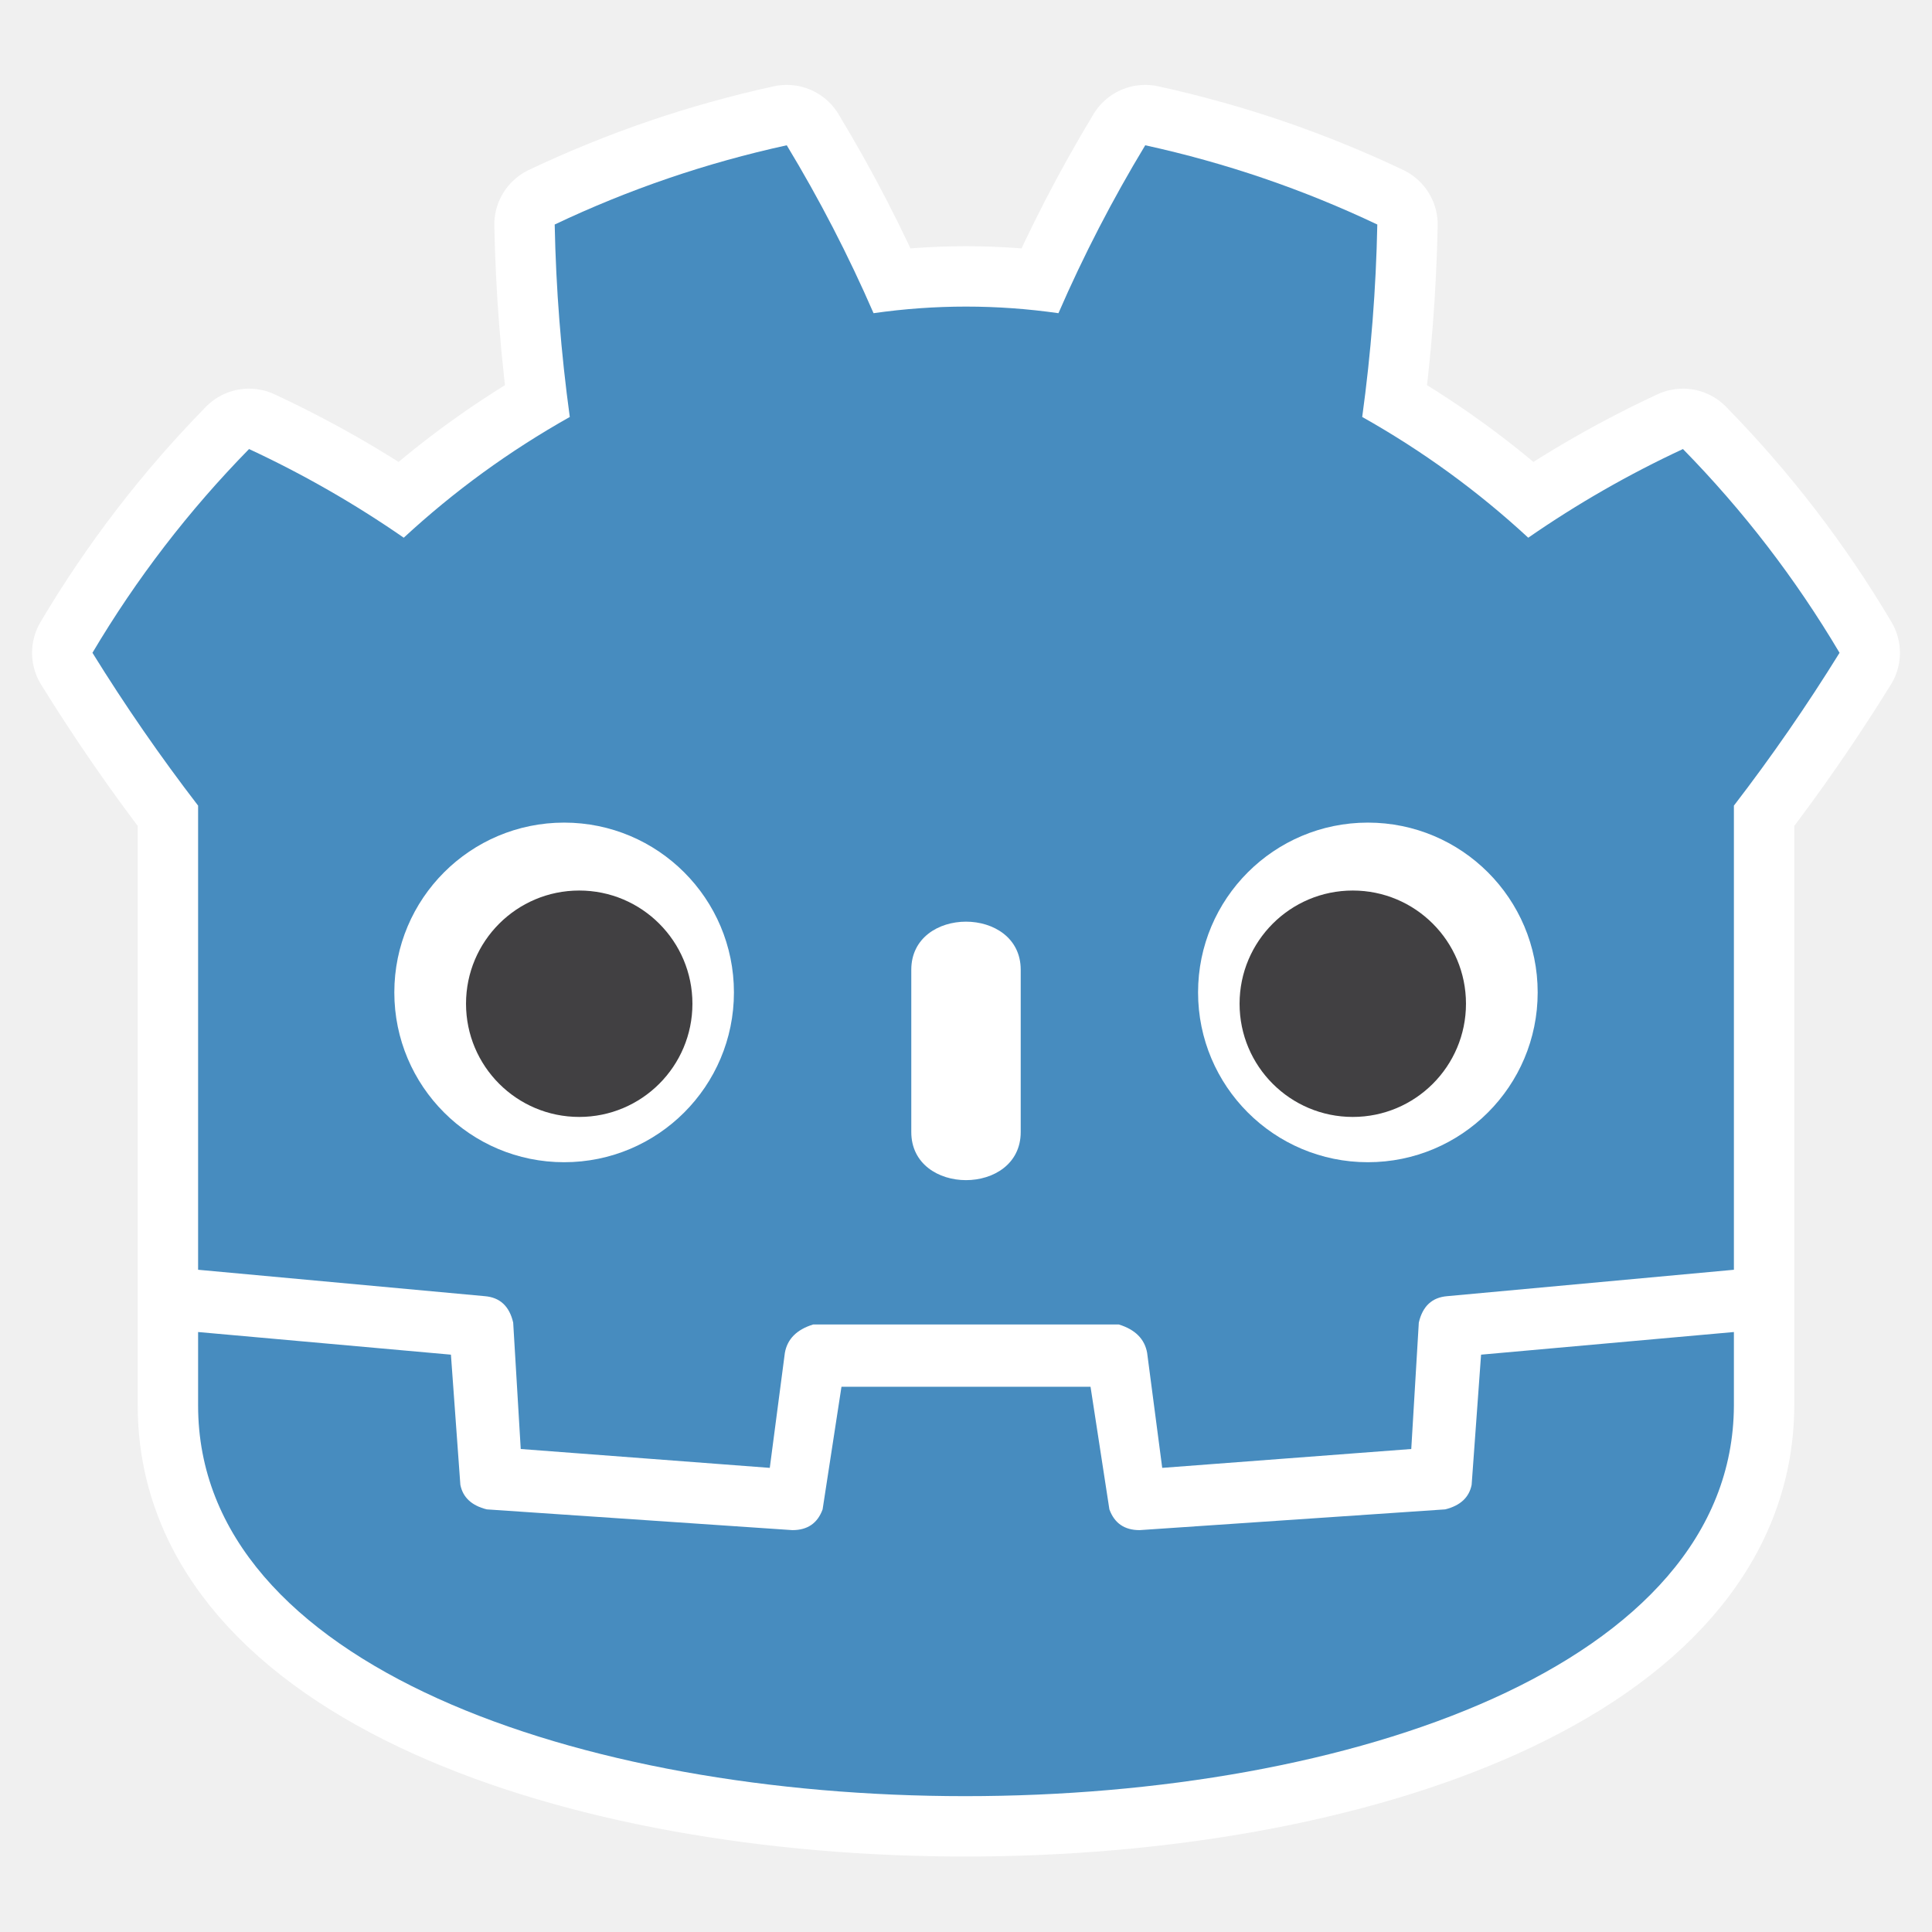
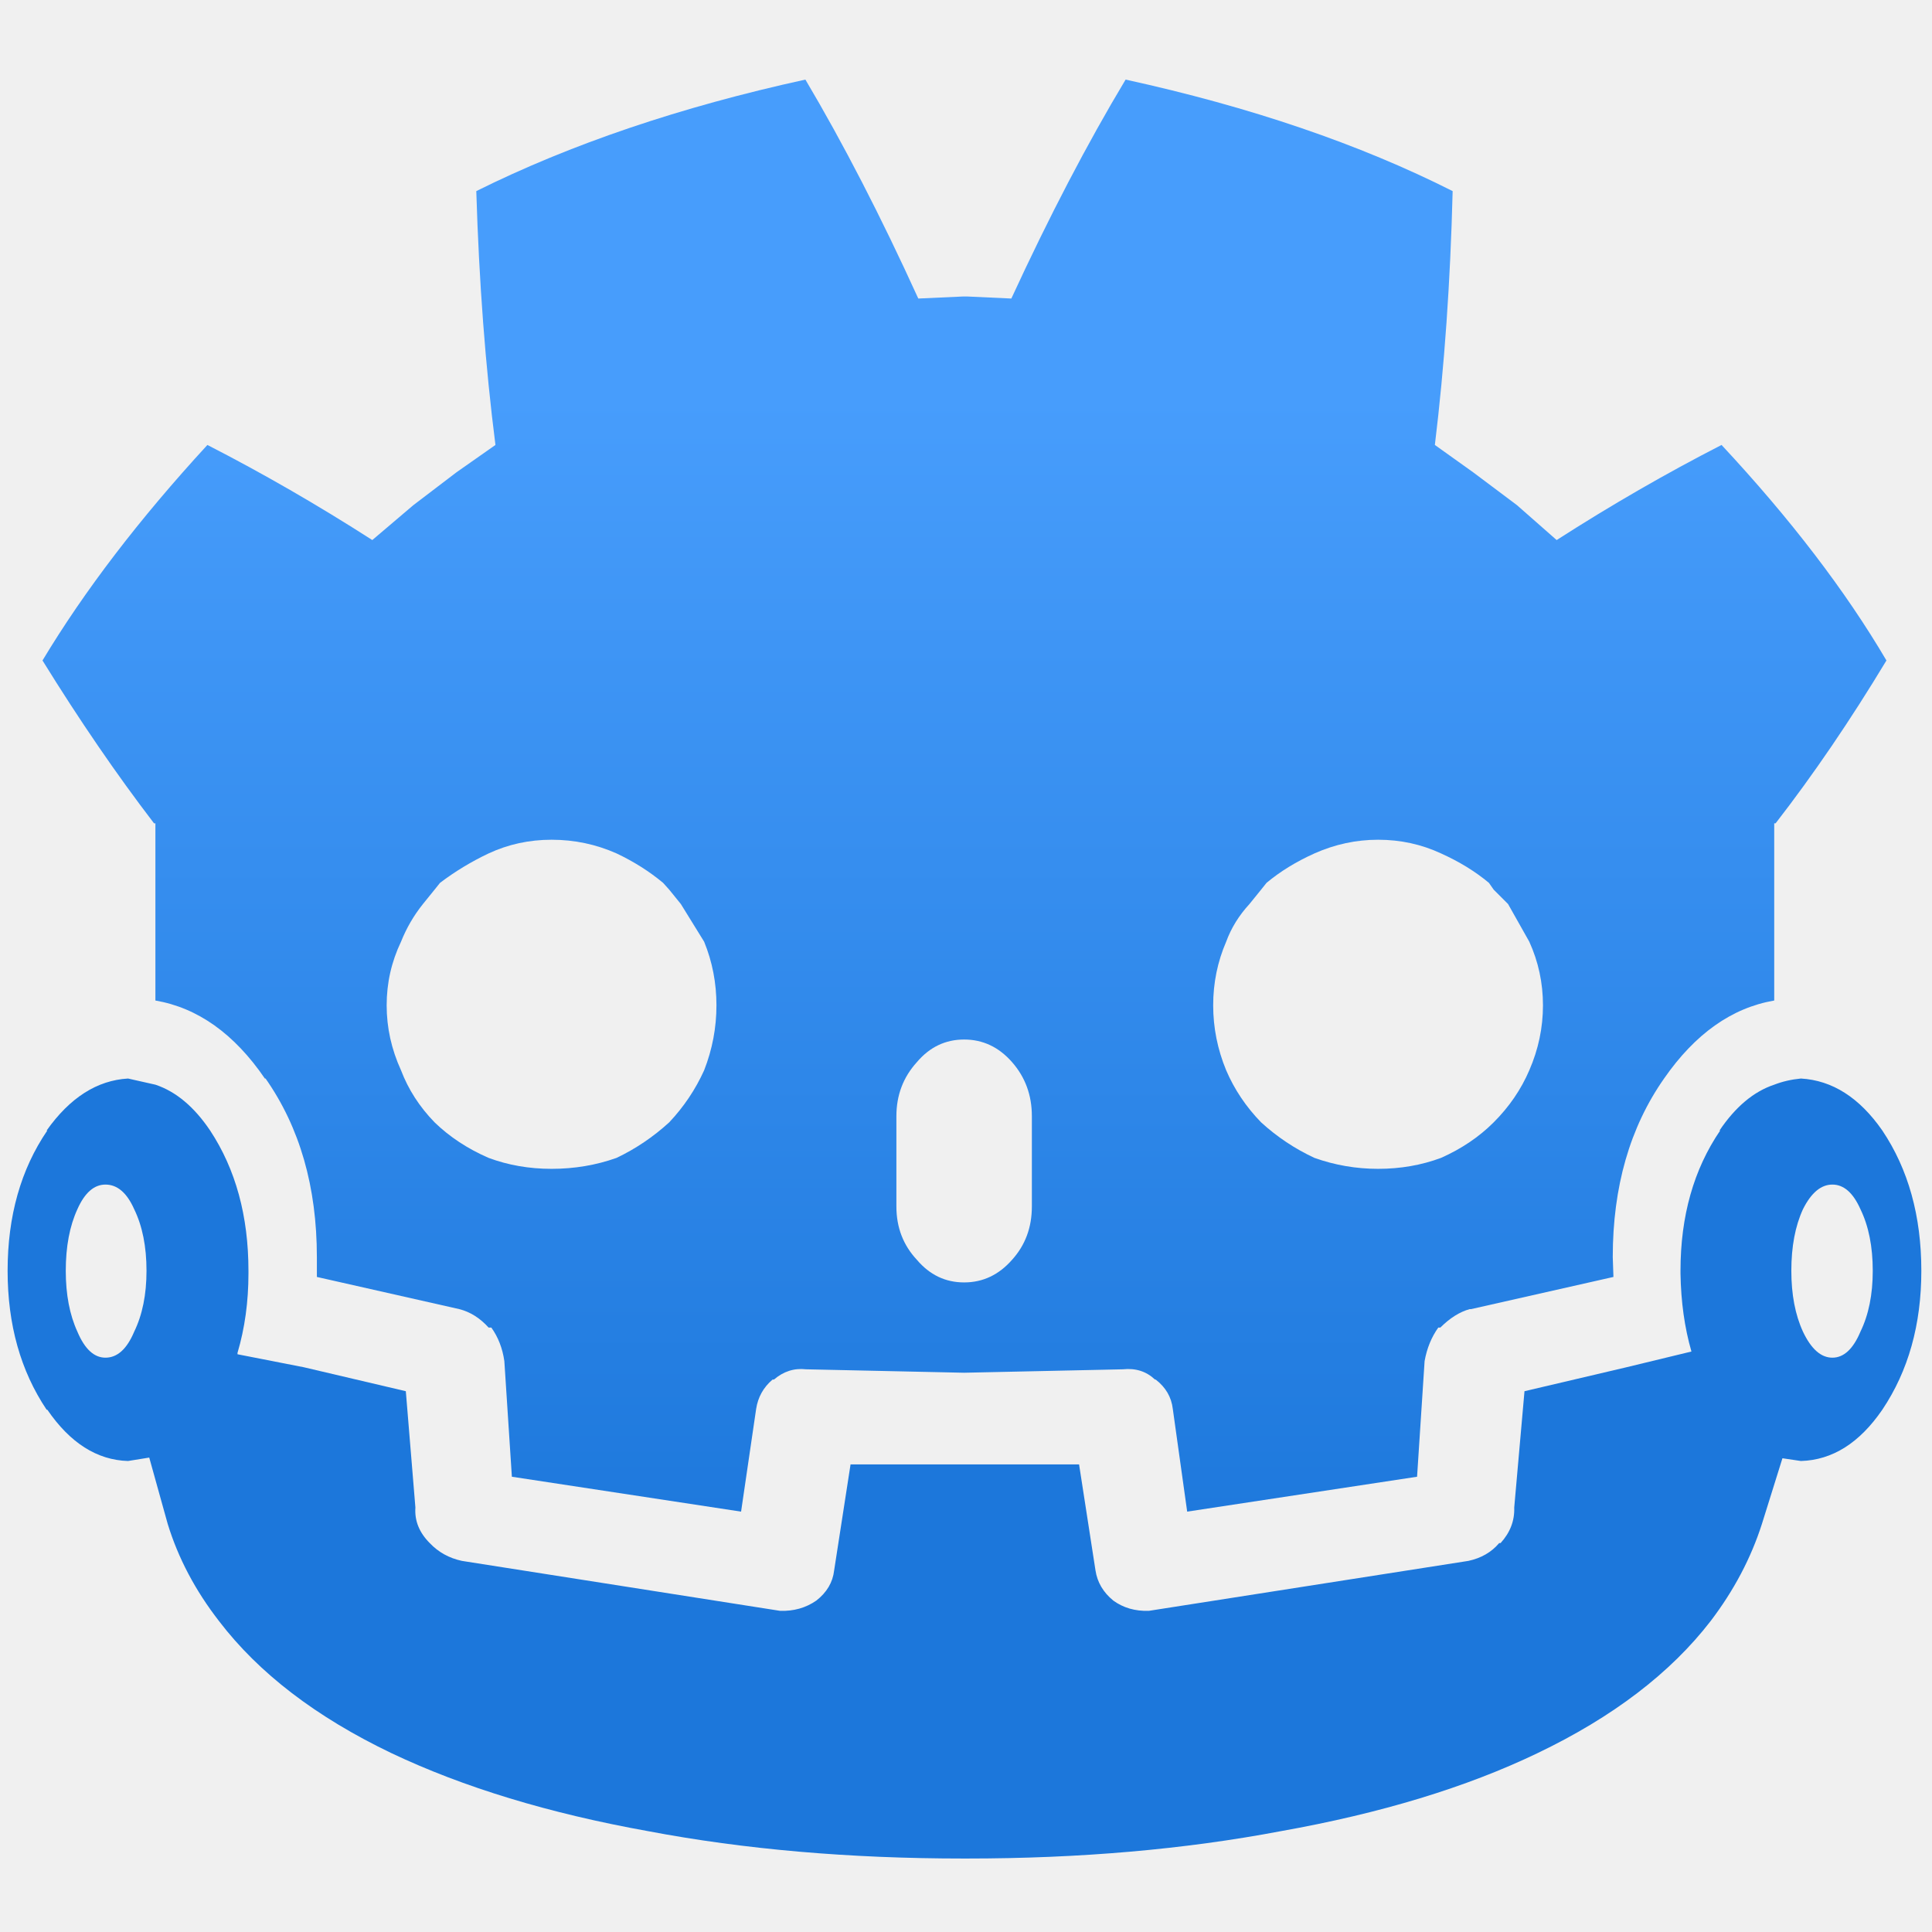
- <svg xmlns="http://www.w3.org/2000/svg" width="1024" height="1024">
-   <g fill="#fff">
-     <path d="M105 673v33q407 354 814 0v-33z" />
-     <path fill="none" stroke="#fff" stroke-linejoin="round" stroke-width="64" d="M105 745c0 276 813 276 814 0V427q30-39 56-81-35-59-83-108-43 20-82 47-40-37-88-64 7-51 8-102-59-28-123-42-26 43-46 89-49-7-98 0-20-46-46-89-64 14-123 42 1 51 8 102-48 27-88 64-39-27-82-47-48 49-83 108 26 42 56 81v318z" />
-     <path fill="#478cbf" d="m105 673 152 14q12 1 15 14l4 67 132 10 8-61q2-11 15-15h162q13 4 15 15l8 61 132-10 4-67q3-13 15-14l152-14V427q30-39 56-81-35-59-83-108-43 20-82 47-40-37-88-64 7-51 8-102-59-28-123-42-26 43-46 89-49-7-98 0-20-46-46-89-64 14-123 42 1 51 8 102-48 27-88 64-39-27-82-47-48 49-83 108 26 42 56 81zm0 33v39c0 276 813 276 814 0v-39l-134 12-5 69q-2 10-14 13l-162 11q-12 0-16-11l-10-65H446l-10 65q-4 11-16 11l-162-11q-12-3-14-13l-5-69z" />
-     <path d="M483 600c0 34 58 34 58 0v-86c0-34-58-34-58 0z" />
-     <circle cx="725" cy="526" r="90" />
-     <circle cx="299" cy="526" r="90" />
+ <svg xmlns="http://www.w3.org/2000/svg" width="100%" height="100%" viewBox="0 0 1024 1024" version="1.1" xml:space="preserve" style="fill-rule:evenodd;clip-rule:evenodd;stroke-linejoin:round;stroke-miterlimit:2;">
+   <g transform="matrix(1,0,0,1,119.846,37.9259)">
+     <g transform="matrix(7.25286,0,0,7.25286,-115.812,-829.823)">
+       <path d="M51.8,182.65C51.8,181.017 51.5,179.467 50.9,178L49.2,175.25L48.35,174.2L47.9,173.7C46.9,172.867 45.767,172.15 44.5,171.55C43,170.883 41.417,170.55 39.75,170.55C38.117,170.55 36.583,170.883 35.15,171.55C33.883,172.15 32.7,172.867 31.6,173.7L31.2,174.2L30.35,175.25C29.683,176.083 29.15,177 28.75,178C28.05,179.467 27.7,181.017 27.7,182.65C27.7,184.283 28.05,185.867 28.75,187.4C29.283,188.8 30.1,190.067 31.2,191.2C32.3,192.267 33.617,193.133 35.15,193.8C36.583,194.333 38.117,194.6 39.75,194.6C41.417,194.6 43,194.333 44.5,193.8C45.9,193.133 47.183,192.267 48.35,191.2C49.417,190.067 50.267,188.8 50.9,187.4C51.5,185.867 51.8,184.283 51.8,182.65M10.8,169.35L10.7,169.35C7.967,165.783 5.25,161.817 2.55,157.45C5.617,152.35 9.633,147.1 14.6,141.7C18.633,143.767 22.65,146.083 26.65,148.65L29.65,146.1L32.8,143.7L35.65,141.7C34.917,135.967 34.45,129.783 34.25,123.15C41.15,119.717 49.167,117 58.3,115C61.067,119.667 63.817,125 66.55,131L69.85,130.85L70.1,130.85L73.35,131C76.117,125 78.9,119.667 81.7,115C90.833,117 98.8,119.717 105.6,123.15C105.433,129.783 105,135.967 104.3,141.7L107.1,143.7L110.3,146.1L113.2,148.65C117.2,146.083 121.217,143.767 125.25,141.7C130.283,147.1 134.3,152.35 137.3,157.45C134.667,161.817 131.967,165.783 129.2,169.35L129.1,169.35L129.1,182.3C126,182.833 123.317,184.733 121.05,188C118.55,191.567 117.3,195.917 117.3,201.05L117.35,202.5L106.95,204.85L106.85,204.85C106.117,205.05 105.4,205.5 104.7,206.2L104.55,206.2C104.05,206.9 103.717,207.717 103.55,208.65L103,217.1L86.2,219.65L85.15,212.15C85.05,211.283 84.633,210.567 83.9,210L83.85,210C83.217,209.4 82.433,209.15 81.5,209.25L69.9,209.5L58.35,209.25C57.483,209.15 56.7,209.4 56,210L55.9,210C55.233,210.567 54.833,211.283 54.7,212.15L53.6,219.65L36.85,217.1L36.3,208.65C36.167,207.717 35.85,206.9 35.35,206.2L35.15,206.2C34.517,205.5 33.8,205.05 33,204.85L22.6,202.5L22.6,201.05C22.6,195.917 21.35,191.567 18.85,188L18.8,188C16.567,184.733 13.9,182.833 10.8,182.3L10.8,169.35M69.9,185.15C68.533,185.15 67.383,185.7 66.45,186.8C65.45,187.9 64.95,189.217 64.95,190.75L64.95,197.35C64.95,198.883 65.45,200.183 66.45,201.25C67.383,202.35 68.533,202.9 69.9,202.9C71.267,202.9 72.433,202.35 73.4,201.25C74.367,200.183 74.85,198.883 74.85,197.35L74.85,190.75C74.85,189.217 74.367,187.9 73.4,186.8C72.433,185.7 71.267,185.15 69.9,185.15M88.1,182.65C88.1,184.283 88.417,185.867 89.05,187.4C89.65,188.8 90.5,190.067 91.6,191.2C92.767,192.267 94.067,193.133 95.5,193.8C97,194.333 98.55,194.6 100.15,194.6C101.783,194.6 103.317,194.333 104.75,193.8C106.25,193.133 107.533,192.267 108.6,191.2C109.733,190.067 110.6,188.8 111.2,187.4C111.867,185.867 112.2,184.283 112.2,182.65C112.2,181.017 111.867,179.467 111.2,178L109.65,175.25L108.6,174.2L108.25,173.7C107.25,172.867 106.083,172.15 104.75,171.55C103.317,170.883 101.783,170.55 100.15,170.55C98.55,170.55 97,170.883 95.5,171.55C94.167,172.15 93,172.867 92,173.7L91.6,174.2L90.75,175.25C89.983,176.083 89.417,177 89.05,178C88.417,179.467 88.1,181.017 88.1,182.65" style="fill:url(#_Linear1);fill-rule:nonzero;" />
+     </g>
+     <g transform="matrix(7.25286,0,0,7.25286,-115.812,-829.823)">
+       <path d="M10.15,202.05C10.15,200.283 9.85,198.783 9.25,197.55C8.717,196.35 8.017,195.75 7.15,195.75C6.317,195.75 5.633,196.35 5.1,197.55C4.533,198.783 4.25,200.283 4.25,202.05C4.25,203.783 4.533,205.267 5.1,206.5C5.633,207.767 6.317,208.4 7.15,208.4C8.017,208.4 8.717,207.767 9.25,206.5C9.85,205.267 10.15,203.783 10.15,202.05M15.45,227.65C13.717,225.417 12.467,223.05 11.7,220.55L10.35,215.7L8.8,215.95C6.533,215.883 4.567,214.633 2.9,212.2L2.85,212.2C0.95,209.367 0,205.983 0,202.05C0,198.05 0.967,194.633 2.9,191.8L2.85,191.8C4.55,189.4 6.533,188.133 8.8,188L10.8,188.45C12.3,188.95 13.633,190.067 14.8,191.8C16.667,194.633 17.6,198.05 17.6,202.05L17.6,202.25C17.6,204.317 17.333,206.25 16.8,208.05L16.8,208.15L21.65,209.1L29.1,210.85L29.8,219.35C29.733,220.317 30.083,221.183 30.85,221.95C31.483,222.617 32.267,223.05 33.2,223.25L56.45,226.9C57.45,226.933 58.333,226.683 59.1,226.15C59.867,225.55 60.3,224.817 60.4,223.95L61.6,216.2L78.3,216.2L79.5,223.95C79.633,224.817 80.067,225.55 80.8,226.15C81.533,226.683 82.4,226.933 83.4,226.9L106.75,223.25C107.683,223.05 108.433,222.617 109,221.95L109.1,221.95C109.8,221.183 110.133,220.317 110.1,219.35L110.85,210.85L118.3,209.1L123.05,207.95C122.55,206.217 122.283,204.317 122.25,202.25L122.25,202.05C122.25,198.05 123.217,194.633 125.15,191.8L125.1,191.8C126.267,190.067 127.6,188.95 129.1,188.45C129.7,188.217 130.35,188.067 131.05,188C133.35,188.133 135.333,189.4 137,191.8C138.9,194.633 139.85,198.05 139.85,202.05C139.85,205.983 138.9,209.367 137,212.2C135.333,214.633 133.35,215.883 131.05,215.95L129.7,215.75L128.2,220.55C127.4,223.05 126.15,225.417 124.45,227.65C121.517,231.45 117.3,234.667 111.8,237.3C106.6,239.8 100.35,241.7 93.05,243C86.017,244.333 78.367,245 70.1,245L69.85,245C61.517,245 53.833,244.333 46.8,243C39.567,241.7 33.317,239.8 28.05,237.3C22.55,234.667 18.35,231.45 15.45,227.65M136.3,202.05C136.3,200.283 136,198.783 135.4,197.55C134.867,196.35 134.183,195.75 133.35,195.75C132.517,195.75 131.8,196.35 131.2,197.55C130.633,198.783 130.35,200.283 130.35,202.05C130.35,203.783 130.633,205.267 131.2,206.5C131.8,207.767 132.517,208.4 133.35,208.4C134.183,208.4 134.867,207.767 135.4,206.5C136,205.267 136.3,203.783 136.3,202.05" style="fill:rgb(28,119,219);fill-rule:nonzero;" />
+     </g>
  </g>
-   <g fill="#414042">
-     <circle cx="307" cy="532" r="60" />
-     <circle cx="717" cy="532" r="60" />
-   </g>
+   <defs>
+     <linearGradient id="_Linear1" x1="0" y1="0" x2="1" y2="0" gradientUnits="userSpaceOnUse" gradientTransform="matrix(5.22312e-15,85.3,-85.3,5.22312e-15,62.1546,138.5)">
+       <stop offset="0" style="stop-color:rgb(71,157,252);stop-opacity:1" />
+       <stop offset="1" style="stop-color:rgb(28,119,219);stop-opacity:1" />
+     </linearGradient>
+   </defs>
</svg>
